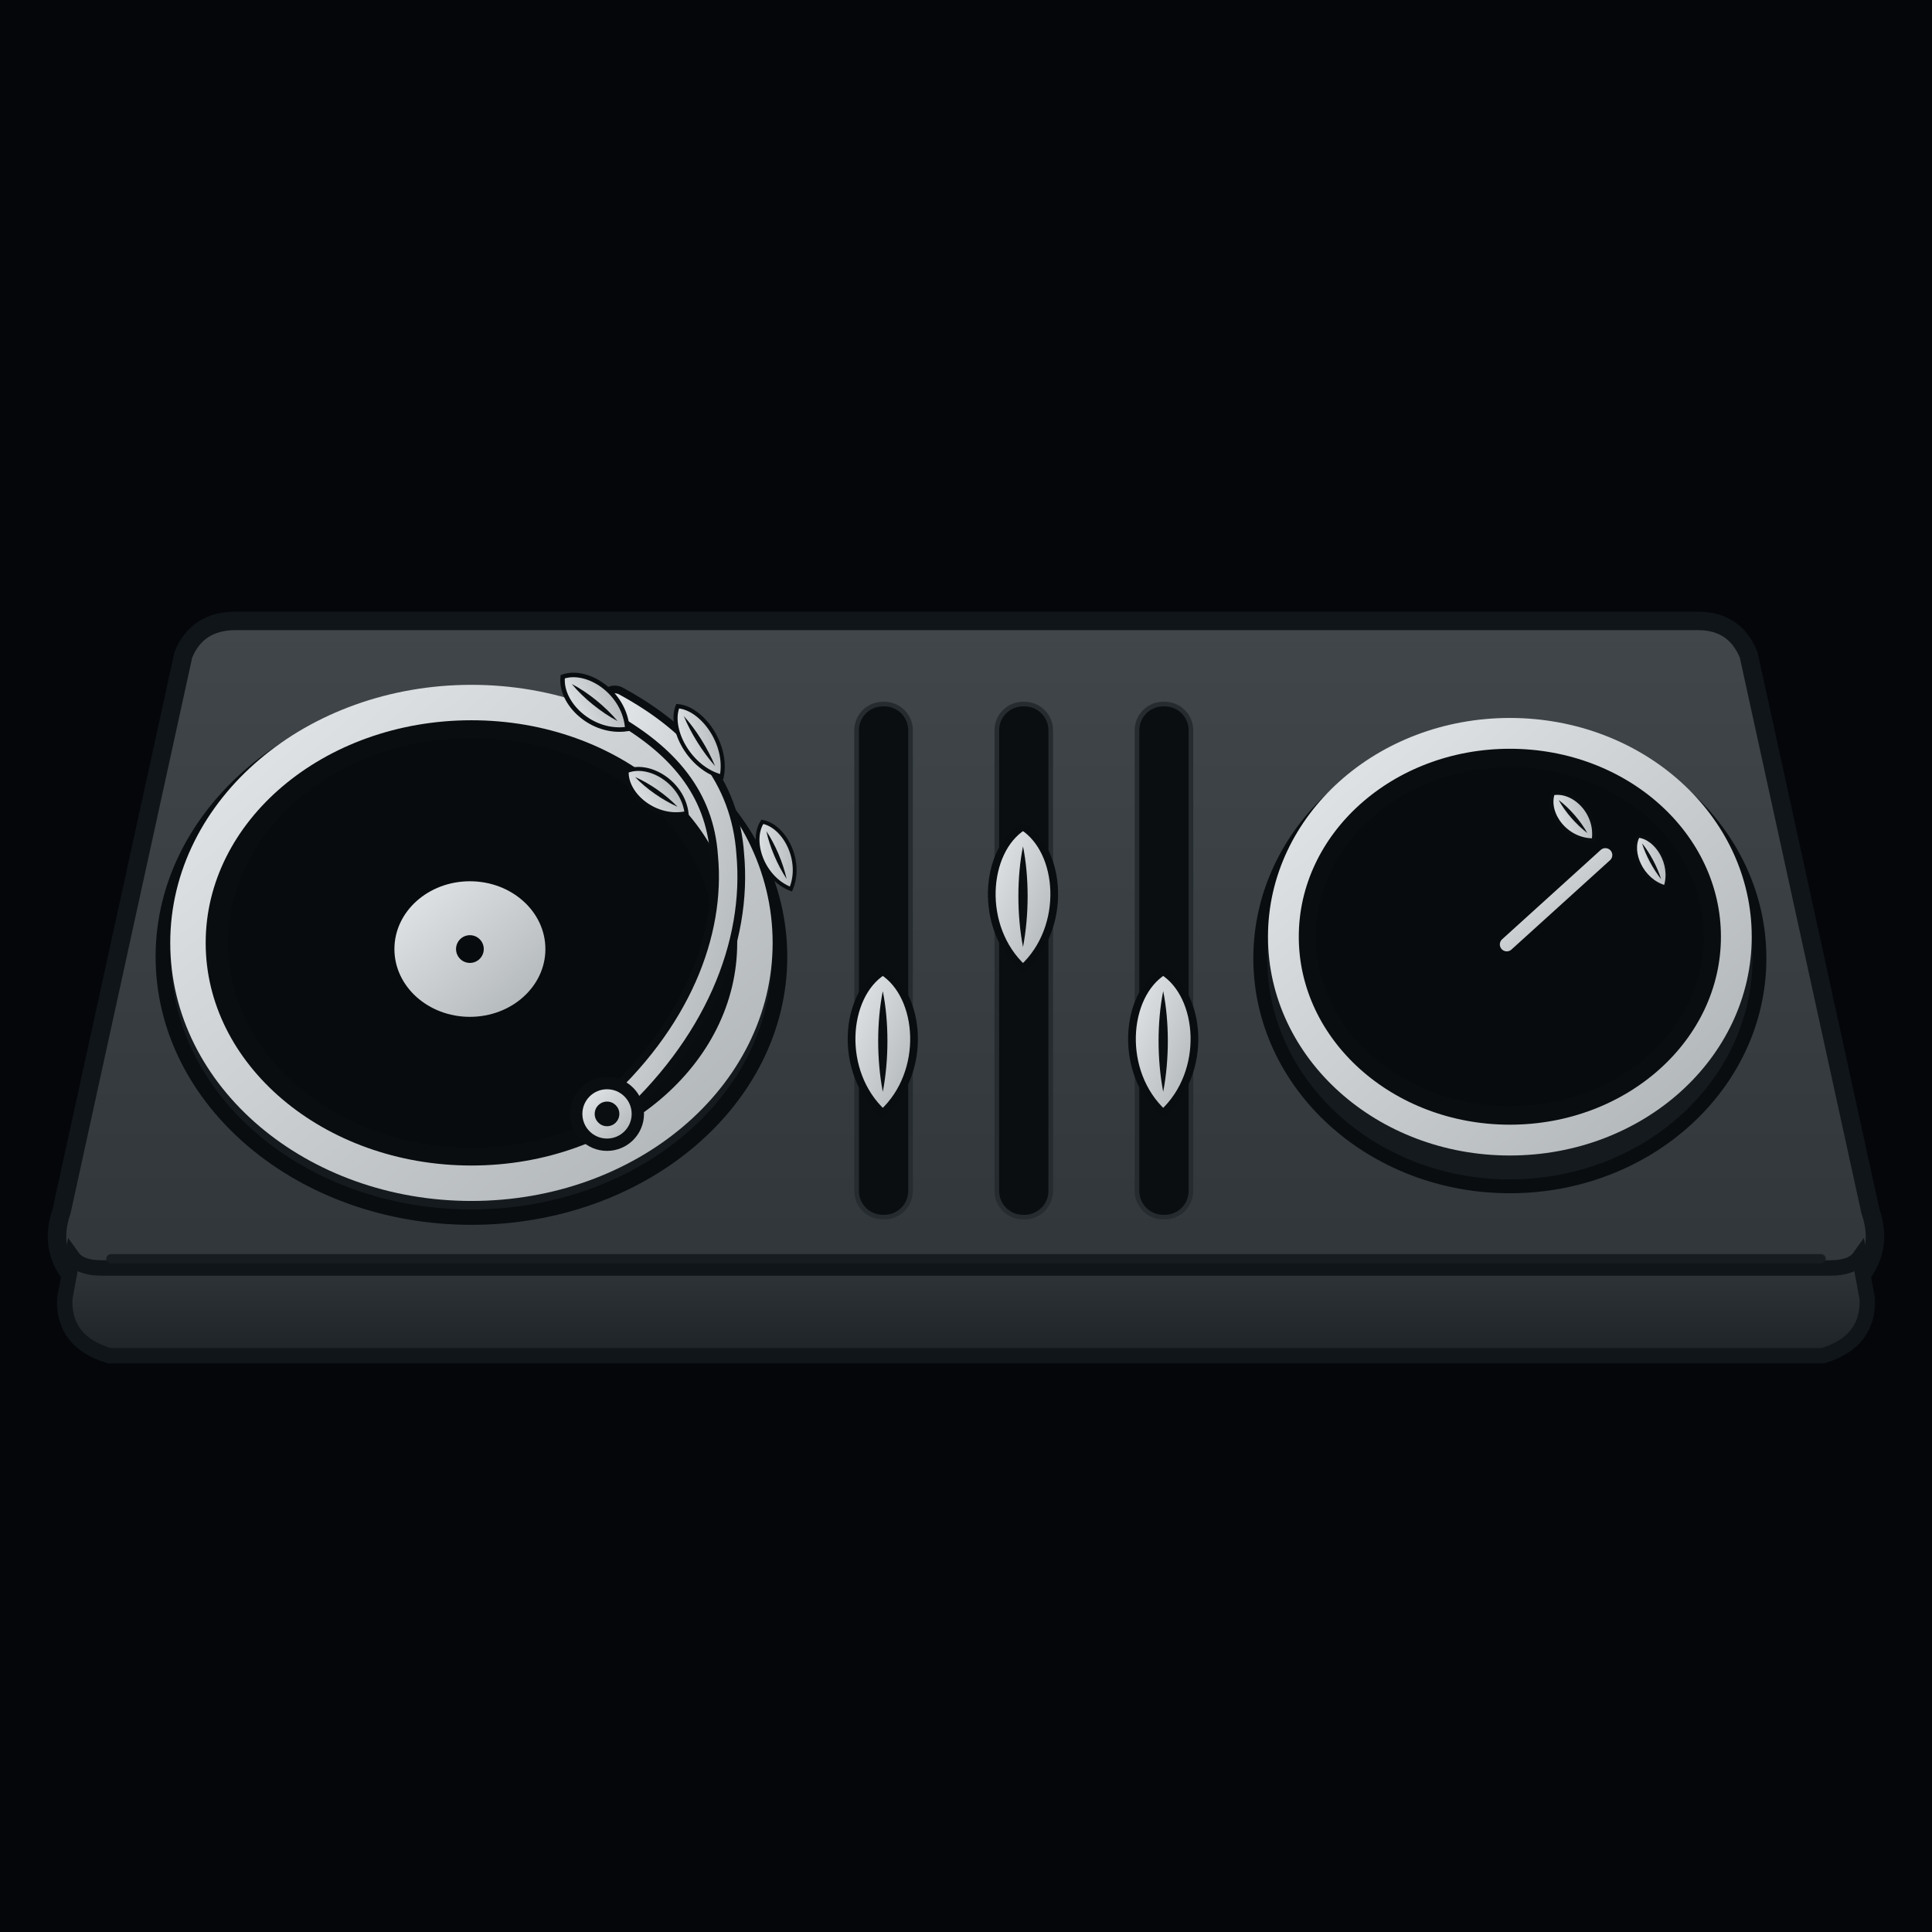
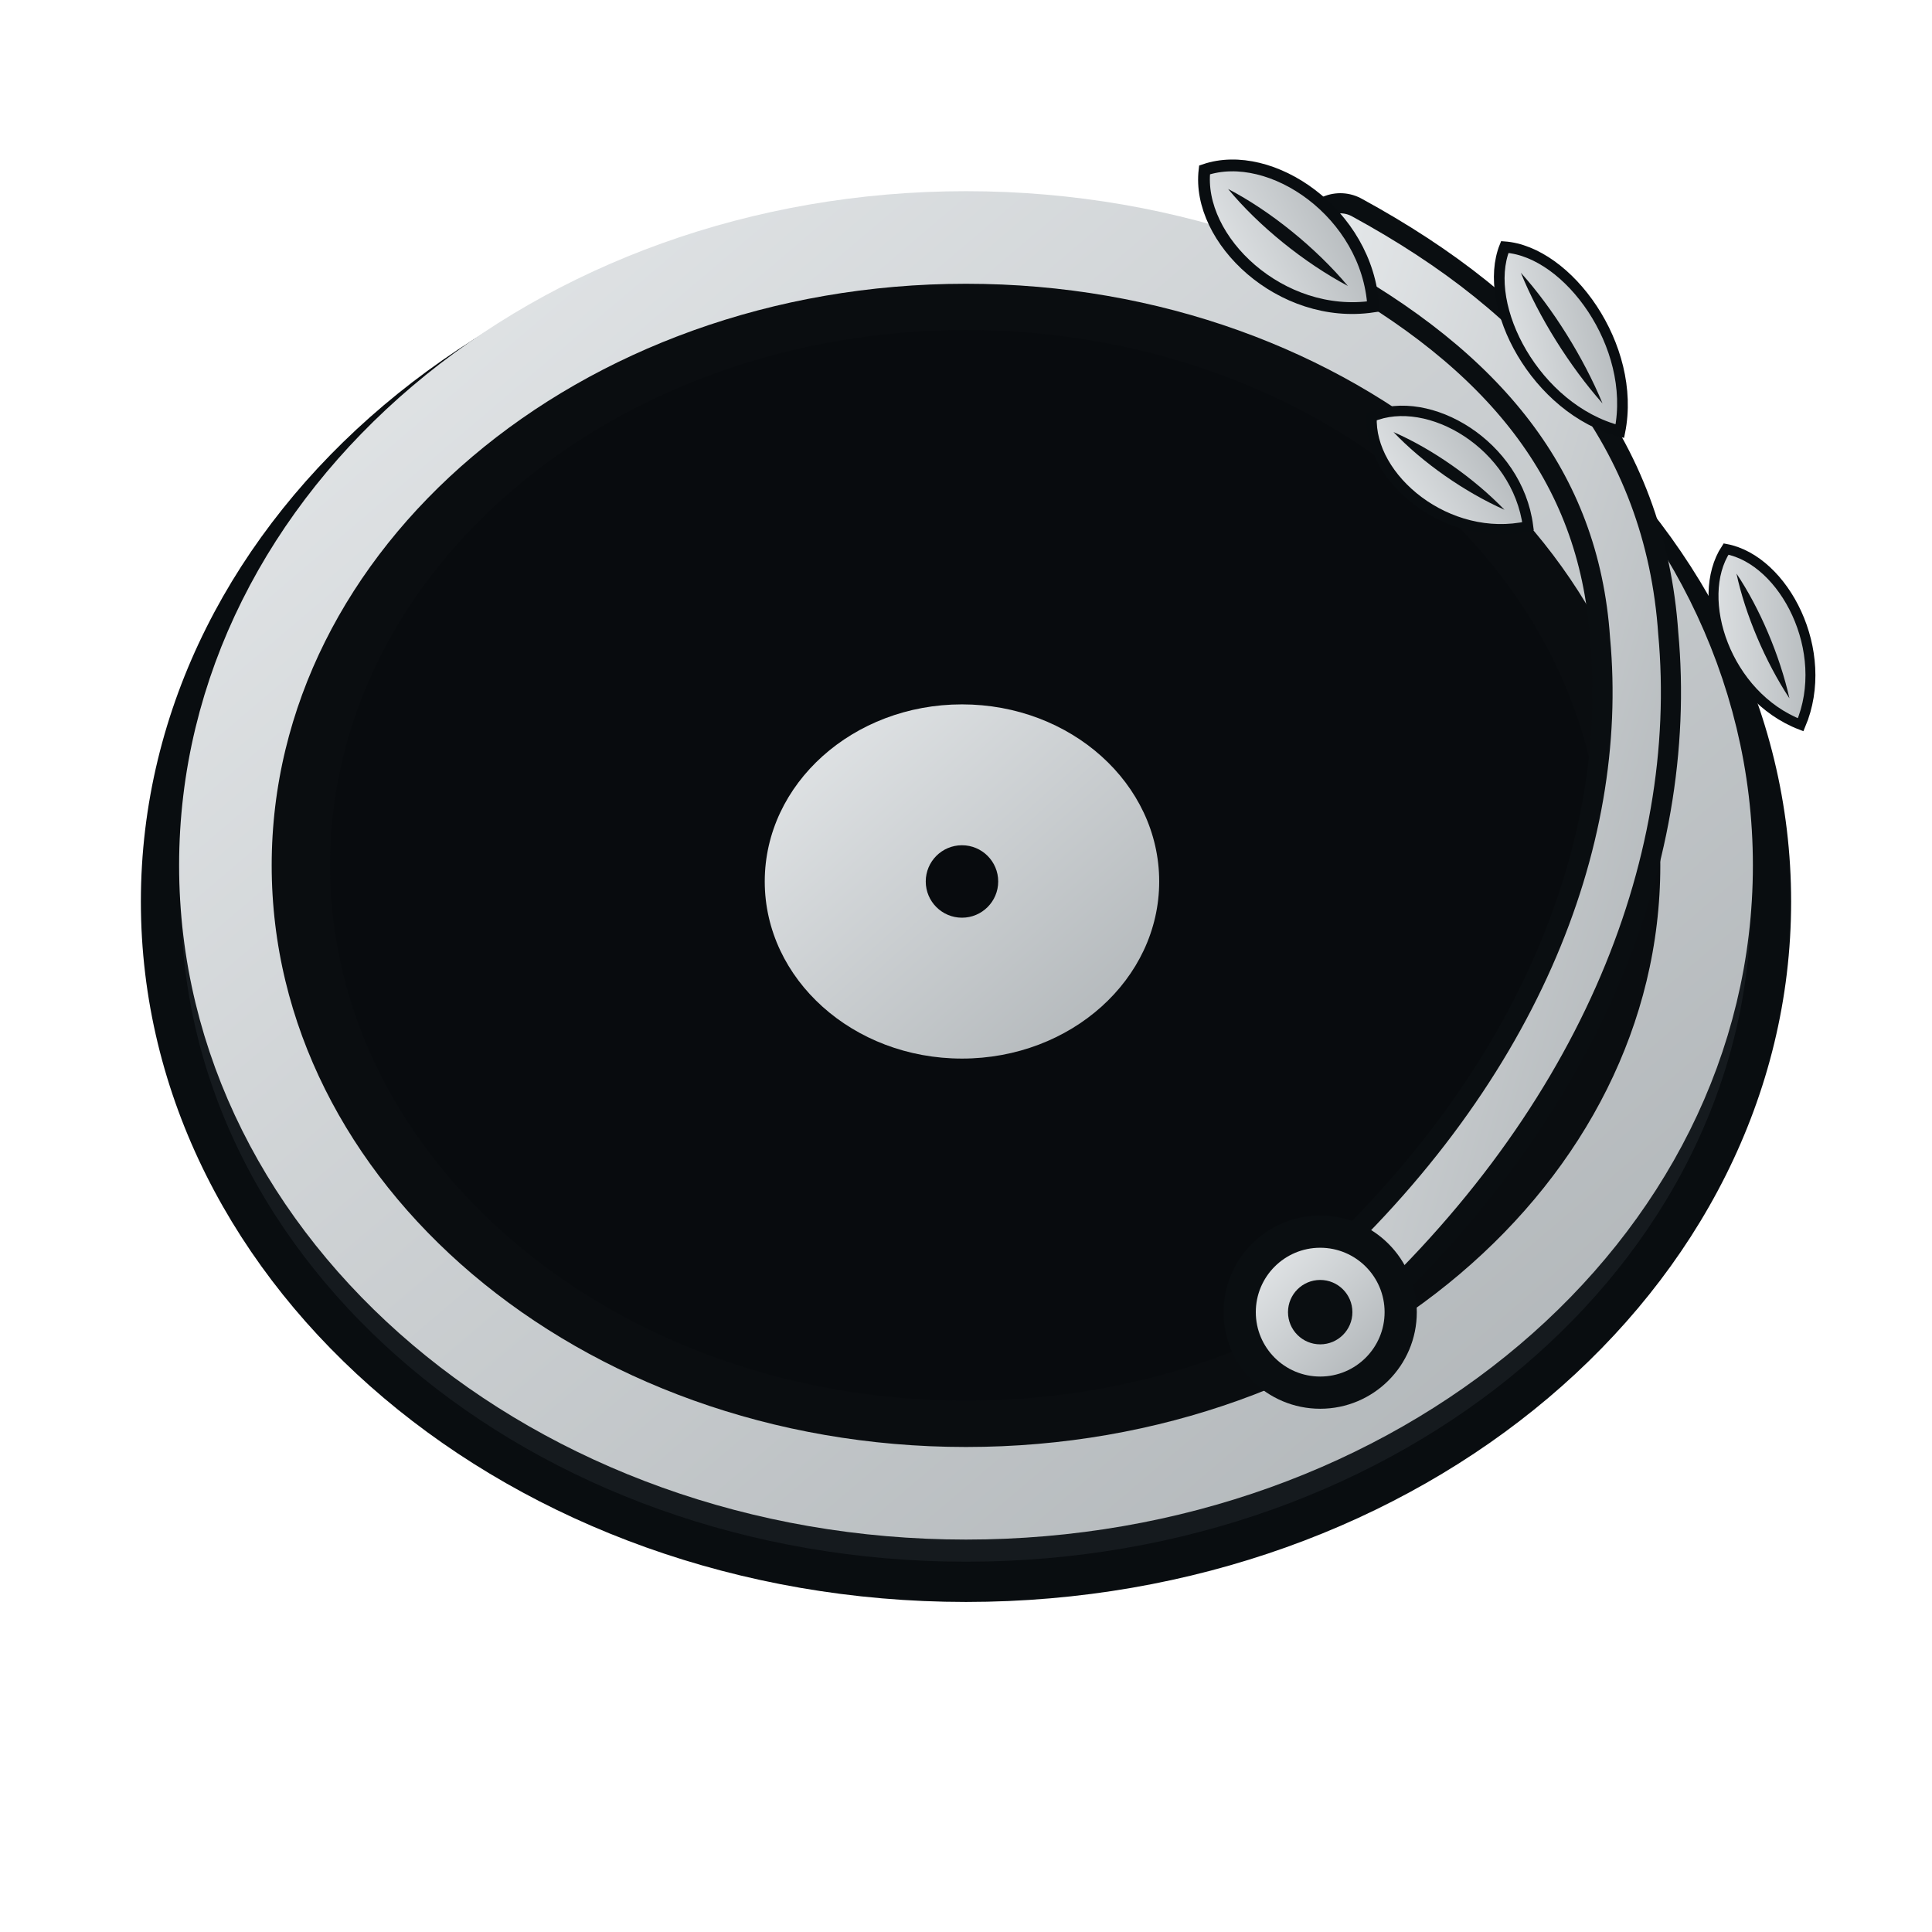
- <svg xmlns="http://www.w3.org/2000/svg" viewBox="0 0 1254 1254" role="img" aria-labelledby="title desc">
+ <svg xmlns="http://www.w3.org/2000/svg" viewBox="66 397 480 480" role="img" aria-labelledby="title desc">
  <defs>
-     <linearGradient id="deck" x1="0" y1="0" x2="0" y2="1">
-       <stop offset="0" stop-color="#41464A" />
-       <stop offset="1" stop-color="#30363A" />
-     </linearGradient>
-     <linearGradient id="edge" x1="0" y1="0" x2="0" y2="1">
-       <stop offset="0" stop-color="#30363A" />
-       <stop offset="1" stop-color="#1D2327" />
-     </linearGradient>
    <linearGradient id="silver" x1="0" y1="0" x2="1" y2="1">
      <stop offset="0" stop-color="#E5E8EA" />
      <stop offset="1" stop-color="#AEB3B6" />
    </linearGradient>
    <g id="grain">
      <path d="M0-46C25-30 29 20 0 47C-29 20-25-30 0-46Z" fill="url(#silver)" stroke="#090D10" stroke-width="5" />
      <path d="M0-33C4-13 4 12 0 33C-4 12-4-13 0-33Z" fill="#0A0E11" />
    </g>
  </defs>
-   <rect width="1254" height="1254" fill="#04060A" />
-   <path d="M153 403H1102Q1126 403 1135 425L1214 786Q1223 812 1205 831H49Q31 812 40 786L119 425Q128 403 153 403Z" fill="url(#deck)" stroke="#101519" stroke-width="12" />
-   <path d="M47 816Q52 823 66 823H1188Q1202 823 1207 816L1212 843Q1213 871 1183 880H71Q41 871 42 843Z" fill="url(#edge)" stroke="#101519" stroke-width="10" />
-   <path d="M72 817H1182" fill="none" stroke="#171C20" stroke-width="6" stroke-linecap="round" />
  <g id="turntable">
    <ellipse cx="306" cy="621" rx="200" ry="169" fill="#151A1E" stroke="#090D10" stroke-width="10" />
    <ellipse cx="306" cy="612" rx="184" ry="156" fill="#0A0D10" stroke="url(#silver)" stroke-width="23" />
    <ellipse cx="306" cy="612" rx="158" ry="133" fill="#080B0E" />
    <ellipse cx="305" cy="616" rx="49" ry="44" fill="url(#silver)" />
    <circle cx="305" cy="616" r="9" fill="#080B0E" />
    <path d="M394 723C453 671 477 609 472 555C469 511 443 480 399 456" fill="none" stroke="#0A0E11" stroke-width="22" stroke-linecap="round" />
    <path d="M394 723C453 671 477 609 472 555C469 511 443 480 399 456" fill="none" stroke="url(#silver)" stroke-width="12" stroke-linecap="round" />
    <circle cx="394" cy="723" r="24" fill="#0A0E11" />
    <circle cx="394" cy="723" r="16" fill="url(#silver)" />
    <circle cx="394" cy="723" r="8" fill="#0A0E11" />
    <use href="#grain" transform="translate(386 456) rotate(-51) scale(.59 .58)" />
    <use href="#grain" transform="translate(454 481) rotate(-32) scale(.51 .58)" />
    <use href="#grain" transform="translate(426 514) rotate(-55) scale(.52 .51)" />
    <use href="#grain" transform="translate(504 555) rotate(-23) scale(.49 .51)" />
  </g>
-   <g id="mixer">
-     <rect x="556" y="457" width="35" height="333" rx="17" fill="#0A0E11" stroke="#252B2F" stroke-width="3" />
-     <rect x="647" y="457" width="35" height="333" rx="17" fill="#0A0E11" stroke="#252B2F" stroke-width="3" />
-     <rect x="738" y="457" width="35" height="333" rx="17" fill="#0A0E11" stroke="#252B2F" stroke-width="3" />
-     <use href="#grain" transform="translate(573 676) scale(1 .99)" />
-     <use href="#grain" transform="translate(664 582) scale(1 .99)" />
-     <use href="#grain" transform="translate(755 676) scale(1 .99)" />
-   </g>
-   <g id="master-dial">
-     <ellipse cx="980" cy="622" rx="162" ry="148" fill="#151A1E" stroke="#090D10" stroke-width="9" />
-     <ellipse cx="980" cy="608" rx="147" ry="132" fill="#090D10" stroke="url(#silver)" stroke-width="20" />
-     <ellipse cx="980" cy="608" rx="126" ry="110" fill="#080B0E" />
-     <path d="M978 613L1042 555" stroke="url(#silver)" stroke-width="9" stroke-linecap="round" />
-     <use href="#grain" transform="translate(1021 530) rotate(-41) scale(.47 .43)" />
-     <use href="#grain" transform="translate(1072 559) rotate(-28) scale(.39 .40)" />
-   </g>
</svg>
